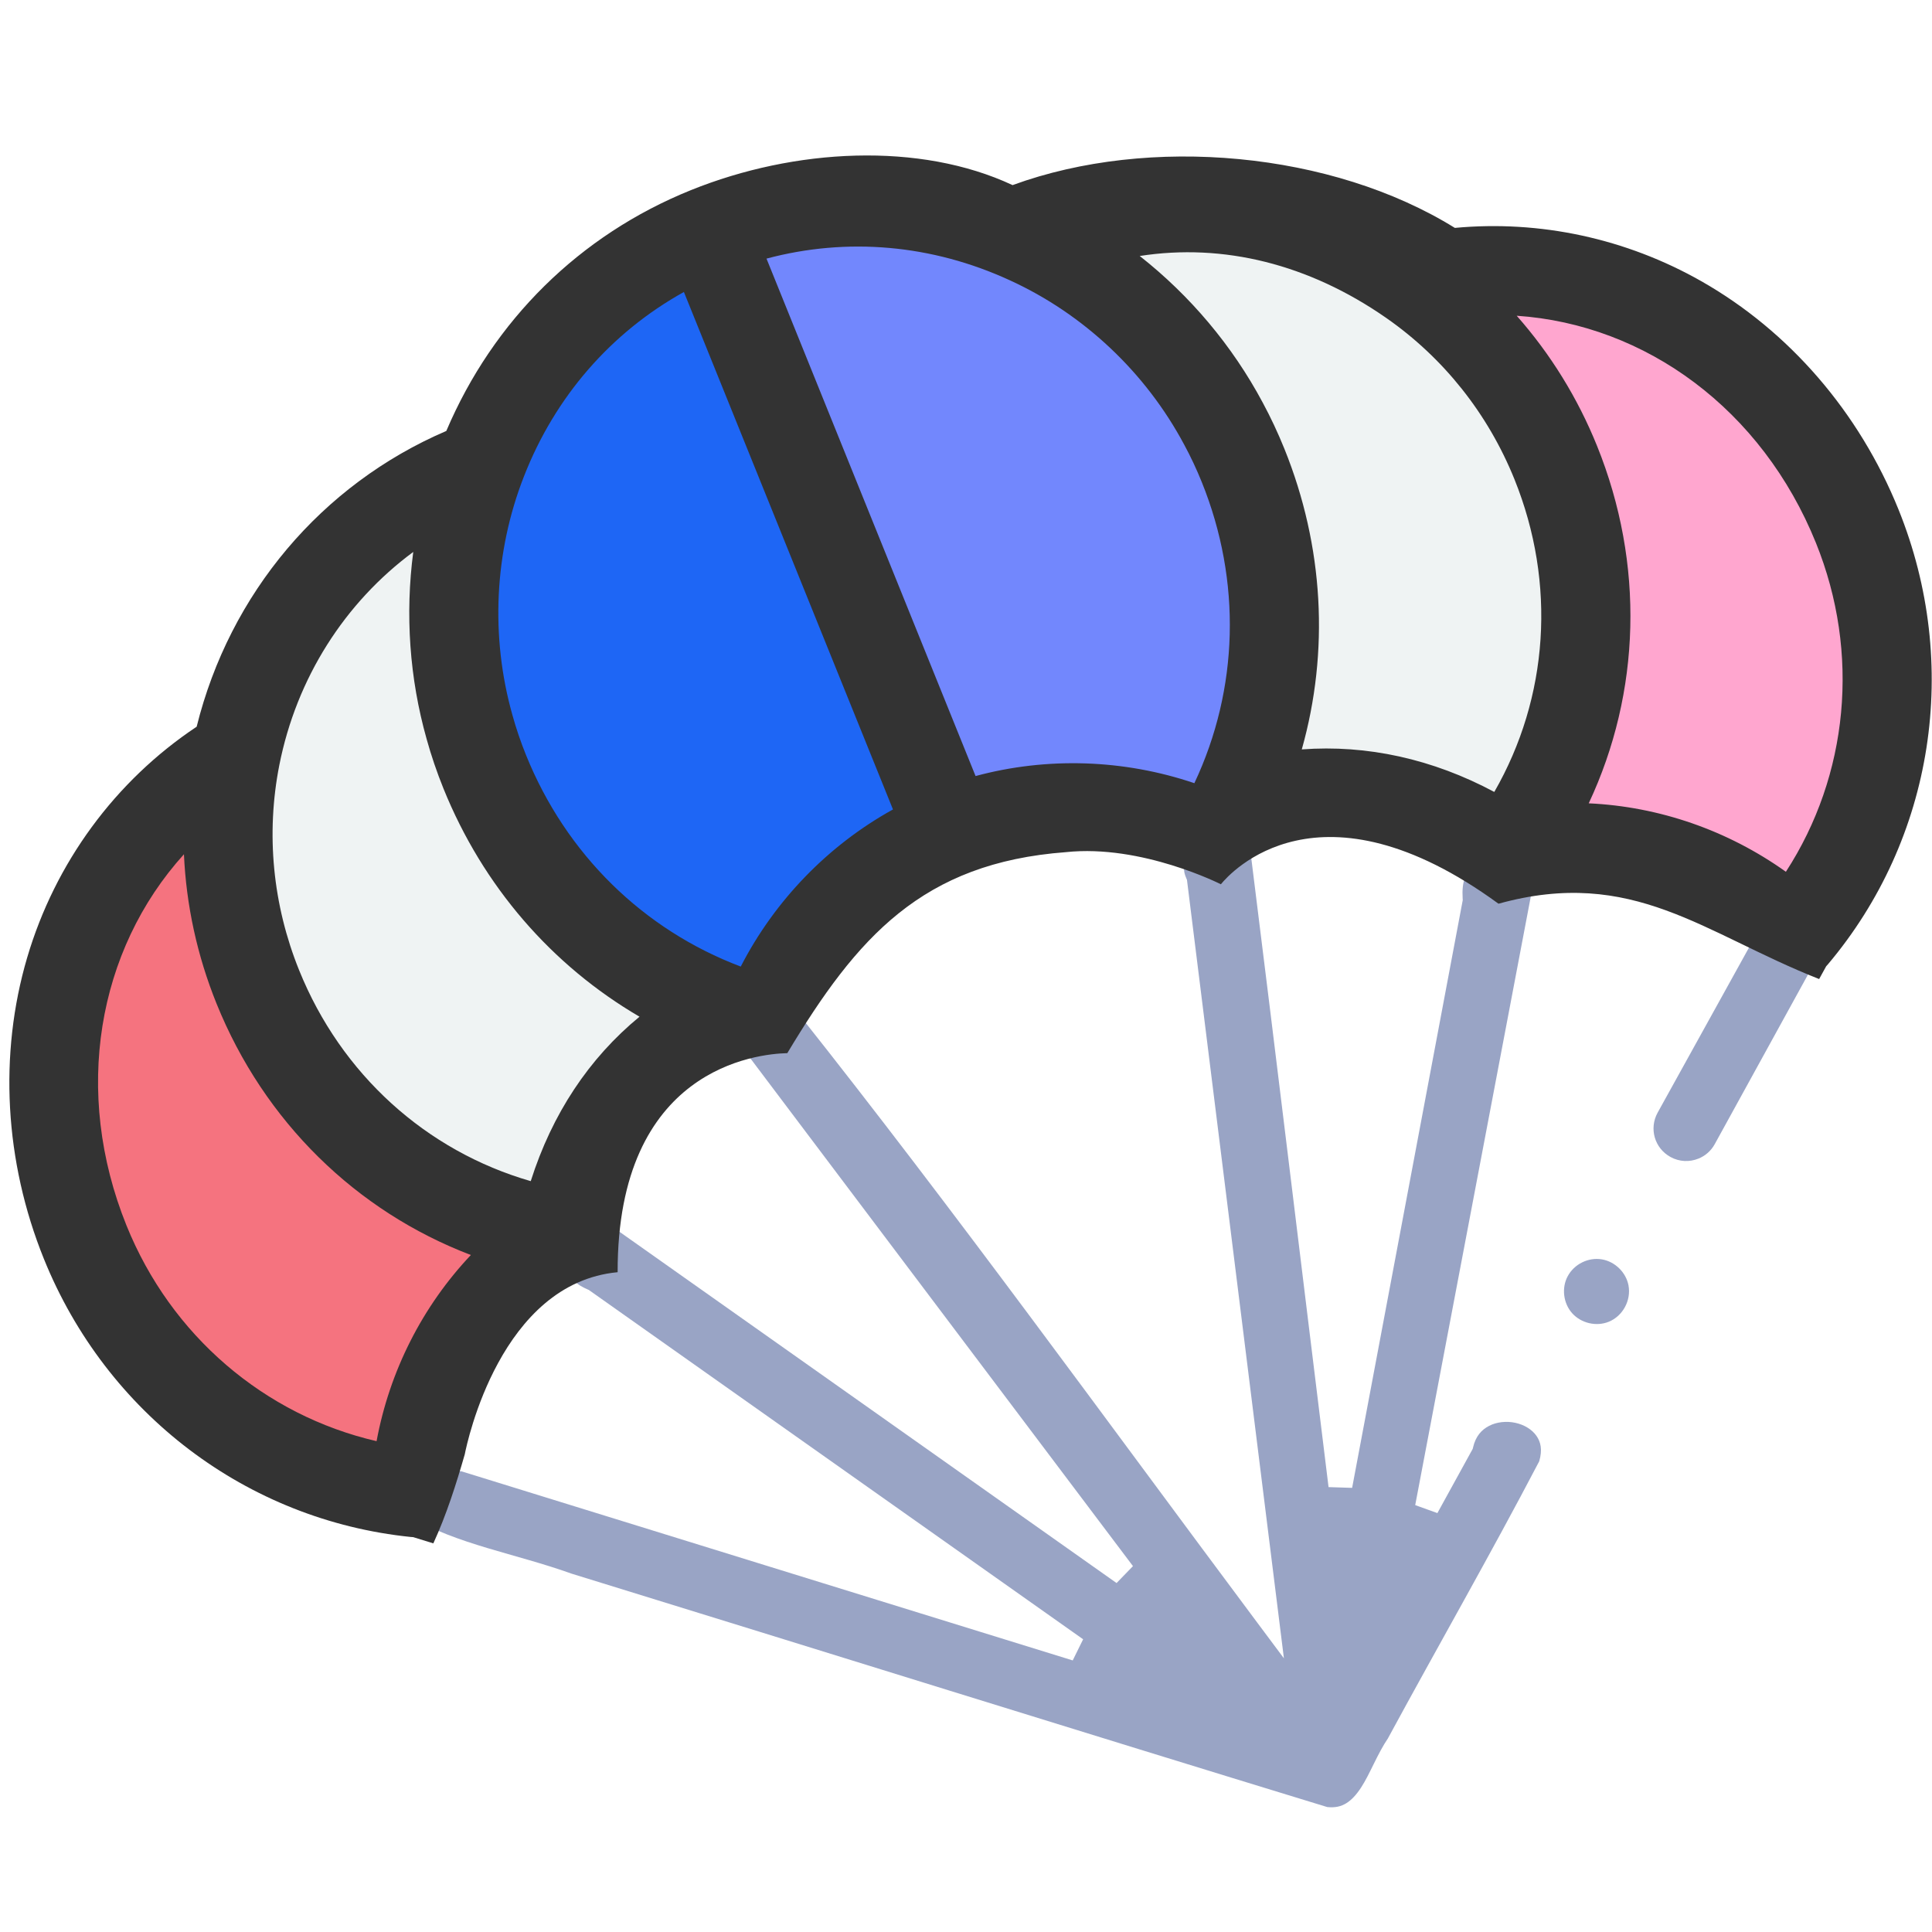
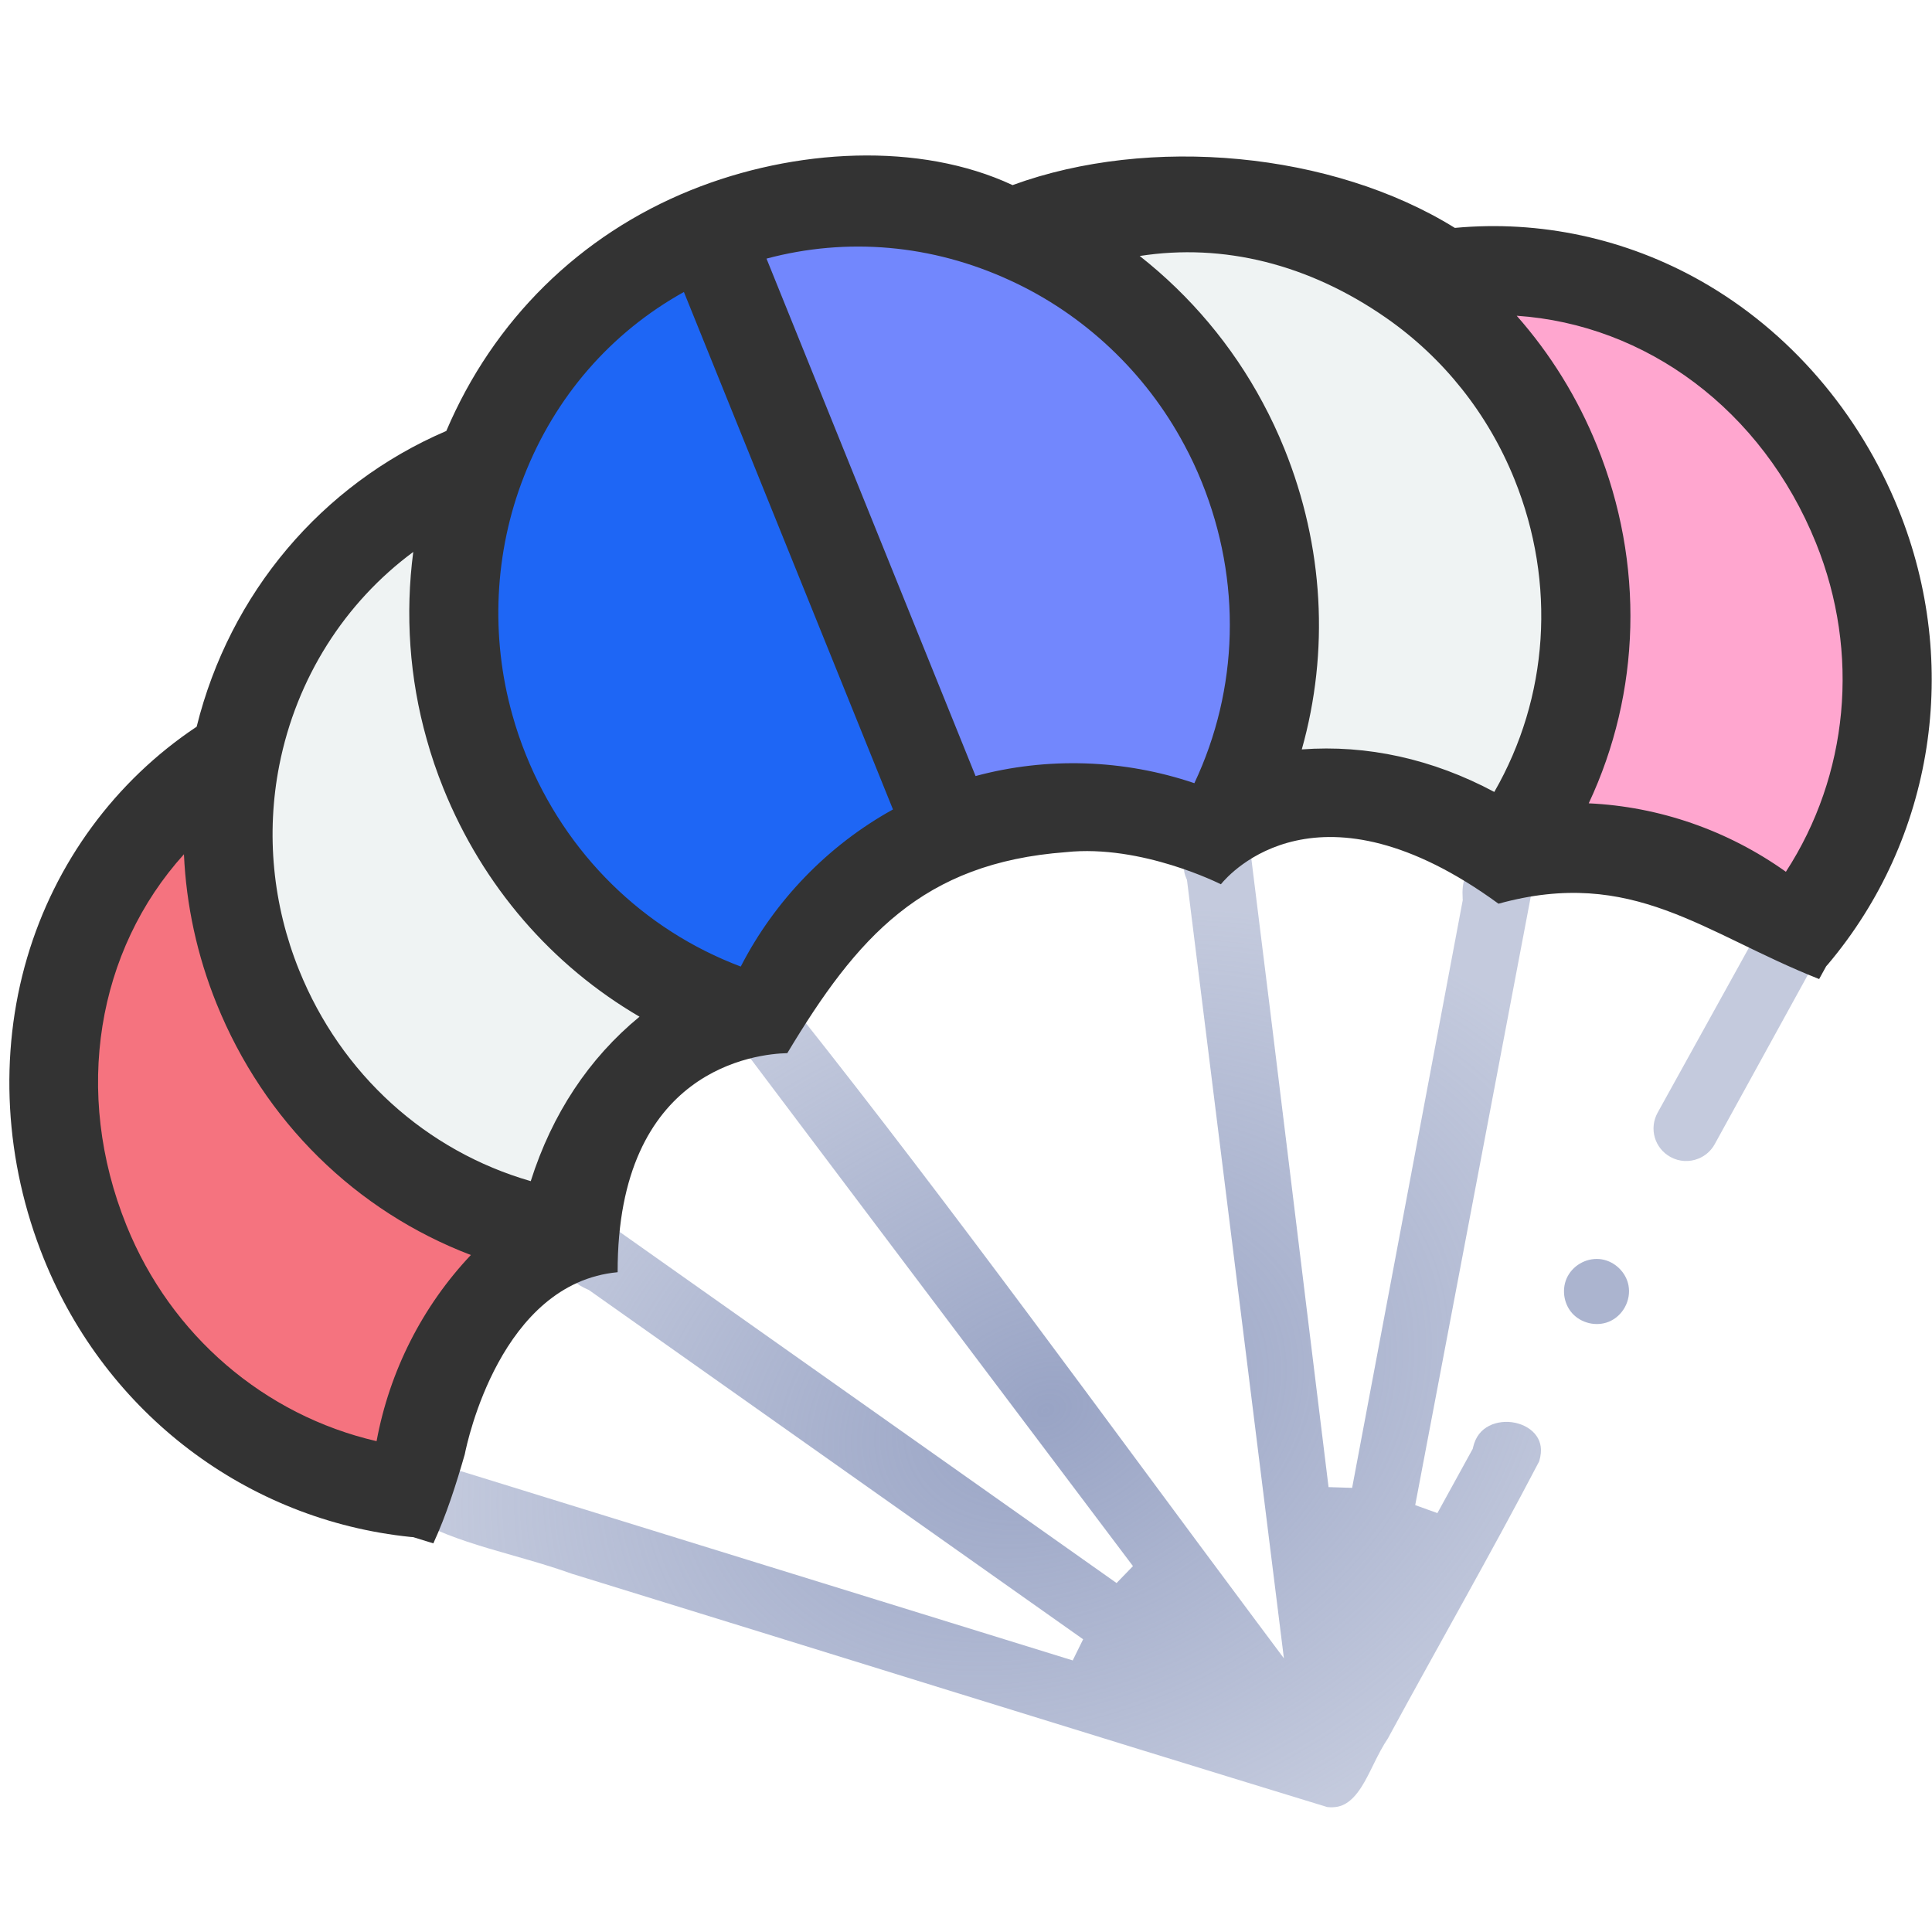
<svg xmlns="http://www.w3.org/2000/svg" xmlns:xlink="http://www.w3.org/1999/xlink" height="512pt" viewBox="0 0 512 512" width="512pt" version="1.1" id="svg11">
  <defs id="defs11">
+     <linearGradient id="linearGradient12">
+       <stop style="stop-color:#99a4c5;stop-opacity:1;" offset="0" id="stop12" />
+       <stop style="stop-color:#99a4c5;stop-opacity:0.579;" offset="1" id="stop13" />
+     </linearGradient>
    <linearGradient id="linearGradient26">
      <stop style="stop-color:#404040;stop-opacity:1;" offset="0.578" id="stop26" />
      <stop style="stop-color:#b6b6b6;stop-opacity:1;" offset="0.615" id="stop27" />
    </linearGradient>
    <linearGradient xlink:href="#linearGradient26" id="linearGradient27" x1="255.998" y1="5.876" x2="255.998" y2="508.839" gradientUnits="userSpaceOnUse" gradientTransform="matrix(0.9772054,-0.3948166,0.3948166,0.9772054,-81.64332,115.4585)" />
+     <radialGradient xlink:href="#linearGradient12" id="radialGradient13" cx="223.763" cy="354.773" fx="223.763" fy="354.773" r="162.067" gradientTransform="matrix(1,0,0,0.7403446,0,92.11866)" gradientUnits="userSpaceOnUse" />
  </defs>
  <path d="m 60.265,201.358 c -41.552,26.511 -57.194,79.558 -37.686,127.843 15.382,38.071 49.889,62.512 87.473,66.37 1.383,-27.374 15.61,-52.93 39.008,-67.874 0.036,-0.218 -2.104,0.467 -2.044,0.234" fill="#f5737f" id="path1" style="stroke-width:1.18" />
  <path d="m 400.724,225.426 c 0.208,0.12 -0.716,0.677 -0.534,0.808 27.212,-5.504 55.174,3.007 75.188,21.736 24.373,-28.89 32.196,-70.433 16.814,-108.504 C 472.684,91.18 424.612,63.875 376.302,73.671" fill="#ffa6cf" id="path2" style="stroke-width:1.18" />
  <g fill="#eff3f3" id="g7" transform="matrix(1.09447,-0.4421946,0.4421946,1.09447,-123.2887,98.8121)">
    <path d="m 186.941,98.727 c -30.57,0 -57.516,15.902 -73.316,40.07 -9.312,14.27 -14.758,31.398 -14.758,49.84 0,32.73 17.129,61.367 42.73,77.109 11.934,-17.996 29.504,-30.316 51.973,-32.117" id="path6" />
    <path d="m 318.152,233.605 c 22.57,1.723 40.25,14.07 52.254,32.141 25.598,-15.738 42.727,-44.379 42.727,-77.109 0,-18.441 -5.441,-35.57 -14.754,-49.84 C 382.578,114.633 357.637,98.73 327.062,98.73" id="path7" />
  </g>
  <path d="m 127.862,121.943 c -8.592,21.902 -10.225,46.711 -3.416,70.79 1.096,3.968 2.438,7.892 4.018,11.804 13.535,33.501 41.276,56.876 73.169,65.763 0.455,-0.129 0.904,-0.201 1.346,-0.3 0.729,-1.851 1.509,-3.688 2.363,-5.475 8.168,-17.449 21.924,-32.182 40.026,-41.266 2.071,-1.016 4.209,-1.989 6.385,-2.868 L 187.493,61.342 C 159.097,72.815 138.3,95.207 127.862,121.943 Z m 0,0" fill="#60a4ff" id="path8" style="fill:#1e66f5;fill-opacity:1;stroke-width:1.18" />
  <path d="M 324.235,112.277 C 312.428,90.143 293.991,73.362 272.565,63.559 246.465,51.531 215.915,49.859 187.493,61.342 l 64.26,159.049 0.026,-0.01 c 2.3,-0.929 4.613,-1.754 6.942,-2.487 19.377,-5.979 39.547,-4.848 57.559,2.128 1.739,0.66 3.451,1.391 5.154,2.17 0.319,-0.208 0.639,-0.412 0.996,-0.587 16.802,-28.586 20.541,-64.74 6.997,-98.262 -1.541,-3.814 -3.28,-7.527 -5.192,-11.066 z m 0,0" fill="#9bc6ff" id="path9" style="fill:#7287fd;fill-opacity:1;stroke-width:1.18" />
  <path id="path29" style="fill:url(#linearGradient27);fill-rule:nonzero;stroke-width:1.18" d="m 442.502,241.138 c -2.263,-0.991 -4.413,-1.871 -6.408,-2.59 l -3.592,-0.4 c 3.392,0.758 6.734,1.758 10,2.99 z" />
  <g id="g29" transform="matrix(0.9772054,-0.3948166,0.3948166,0.9772054,-81.64332,115.4585)">
-     <path style="baseline-shift:baseline;display:inline;overflow:visible;opacity:1;vector-effect:none;fill:#99a4c5;fill-opacity:1;enable-background:accumulate;stop-color:#000000;stop-opacity:1" d="m 362.807,370.781 c 1.702,-0.128 3.44,0.256 4.926,1.18 l 0.002,0.002 c 2.822,1.752 4.365,5.303 3.709,8.557 -0.756,3.749 -4.211,6.609 -8.037,6.609 -3.376,0 -6.574,-2.266 -7.719,-5.445 -1.122,-3.128 -0.131,-6.869 2.408,-9.002 l 0.002,-0.002 0.002,-0.002 c 1.34,-1.129 3.005,-1.769 4.707,-1.896 z" id="path41" />
-     <path style="baseline-shift:baseline;display:inline;overflow:visible;opacity:1;vector-effect:none;fill:#99a4c5;fill-opacity:1;enable-background:accumulate;stop-color:#000000;stop-opacity:1" d="m 188.041,234.828 c 4.506,-0.345 11.754,1.545 15.412,3.908 18.064,61.275 33.365,123.399 49.646,185.293 l 2.885,10.965 2.916,-10.957 c 15.9,-59.748 31.799,-119.498 47.699,-179.246 l 0.111,-0.412 -0.01,-0.426 c -0.052,-2.303 0.609,-3.202 1.854,-4.021 1.245,-0.82 3.376,-1.306 5.762,-1.199 2.386,0.106 4.973,0.776 6.963,1.756 1.593,0.784 2.559,1.72 3.105,2.488 -13.827,52.099 -27.93,104.197 -41.865,156.309 l 5.424,2.395 c 26.985,-42.097 53.969,-84.196 80.953,-126.293 l 0.201,-0.312 0.117,-0.354 c 1.424,-4.253 3.158,-5.679 5.182,-6.076 1.907,-0.374 4.886,0.482 8.432,2.785 0.693,1.79 1.533,3.54 2.18,5.037 0.796,1.843 0.891,3.093 0.789,3.404 l -84.77,131.773 4.42,3.949 14.291,-11.652 0.234,-0.332 c 1.674,-2.361 3.624,-3.284 5.766,-3.482 2.141,-0.198 4.506,0.483 6.4,1.773 1.895,1.291 3.247,3.13 3.678,5.012 0.422,1.844 0.12,3.824 -1.752,6.197 -20.12,17.119 -40.98,33.515 -61.463,50.422 l 0.248,-0.184 c -4.121,2.742 -7.64,6.685 -11.09,9.076 -1.725,1.196 -3.359,1.98 -4.889,2.234 -1.485,0.247 -2.937,0.069 -4.795,-0.906 C 200.575,432.039 149.308,390.004 97.885,348.158 86.693,338.167 73.918,330.592 65.479,319.525 l -0.07,-0.092 -0.076,-0.086 c -3.362,-3.767 -3.738,-6.018 -3.617,-6.551 0.06,-0.267 0.132,-0.421 0.604,-0.744 0.471,-0.323 1.347,-0.685 2.504,-0.914 4.587,-0.907 13.144,0.632 17.062,2.814 41.554,33.88 83.11,67.76 124.664,101.641 l 4.418,-3.947 c -27.392,-42.583 -54.783,-85.167 -82.176,-127.75 l -0.17,-0.262 -0.219,-0.223 c -2.26,-2.29 -2.506,-3.614 -2.393,-4.393 0.113,-0.779 0.824,-1.822 2.504,-2.951 2.898,-1.948 7.848,-3.414 11.896,-4.422 27.883,43.346 55.767,86.691 83.65,130.037 l 5.42,-2.4 C 216.365,350.396 200.241,290.075 187.123,241.184 l -0.164,-0.607 -0.393,-0.49 c -1.191,-1.487 -1.782,-2.653 -1.984,-3.338 -0.202,-0.685 -0.101,-0.767 -0.074,-0.818 0.054,-0.102 1.145,-0.919 3.533,-1.102 z" id="path40" />
-     <path style="baseline-shift:baseline;display:inline;overflow:visible;opacity:1;vector-effect:none;fill:#99a4c5;fill-opacity:1;enable-background:accumulate;stop-color:#000000;stop-opacity:1" d="m 439.822,310.348 c 2.203,-0.097 4.538,0.022 6.359,0.418 1.822,0.395 2.964,1.11 3.271,1.527 0.02,0.028 0.391,2.058 -0.688,4.682 -1.079,2.624 -3.184,5.611 -5.867,7.713 l -0.023,0.018 -38.01,30.992 c -1.53,1.25 -3.348,1.844 -5.172,1.844 -2.387,0 -4.731,-1.013 -6.363,-3.016 -2.883,-3.539 -2.364,-8.652 1.176,-11.539 l 39.143,-31.738 c 0.203,-0.068 0.235,-0.095 0.549,-0.172 1.319,-0.322 3.422,-0.632 5.625,-0.729 z" id="path42" />
+     <path style="baseline-shift:baseline;display:inline;overflow:visible;opacity:1;vector-effect:none;fill:#99a4c5;fill-opacity:0.817;enable-background:accumulate;stop-color:#000000;stop-opacity:1" d="m 362.807,370.781 c 1.702,-0.128 3.44,0.256 4.926,1.18 l 0.002,0.002 c 2.822,1.752 4.365,5.303 3.709,8.557 -0.756,3.749 -4.211,6.609 -8.037,6.609 -3.376,0 -6.574,-2.266 -7.719,-5.445 -1.122,-3.128 -0.131,-6.869 2.408,-9.002 l 0.002,-0.002 0.002,-0.002 c 1.34,-1.129 3.005,-1.769 4.707,-1.896 z" id="path41" />
+     <path style="baseline-shift:baseline;display:inline;overflow:visible;opacity:1;vector-effect:none;fill:url(#radialGradient13);fill-opacity:1;enable-background:accumulate;stop-color:#000000;stop-opacity:1" d="m 188.041,234.828 c 4.506,-0.345 11.754,1.545 15.412,3.908 18.064,61.275 33.365,123.399 49.646,185.293 l 2.885,10.965 2.916,-10.957 c 15.9,-59.748 31.799,-119.498 47.699,-179.246 l 0.111,-0.412 -0.01,-0.426 c -0.052,-2.303 0.609,-3.202 1.854,-4.021 1.245,-0.82 3.376,-1.306 5.762,-1.199 2.386,0.106 4.973,0.776 6.963,1.756 1.593,0.784 2.559,1.72 3.105,2.488 -13.827,52.099 -27.93,104.197 -41.865,156.309 l 5.424,2.395 c 26.985,-42.097 53.969,-84.196 80.953,-126.293 l 0.201,-0.312 0.117,-0.354 c 1.424,-4.253 3.158,-5.679 5.182,-6.076 1.907,-0.374 4.886,0.482 8.432,2.785 0.693,1.79 1.533,3.54 2.18,5.037 0.796,1.843 0.891,3.093 0.789,3.404 l -84.77,131.773 4.42,3.949 14.291,-11.652 0.234,-0.332 c 1.674,-2.361 3.624,-3.284 5.766,-3.482 2.141,-0.198 4.506,0.483 6.4,1.773 1.895,1.291 3.247,3.13 3.678,5.012 0.422,1.844 0.12,3.824 -1.752,6.197 -20.12,17.119 -40.98,33.515 -61.463,50.422 l 0.248,-0.184 c -4.121,2.742 -7.64,6.685 -11.09,9.076 -1.725,1.196 -3.359,1.98 -4.889,2.234 -1.485,0.247 -2.937,0.069 -4.795,-0.906 C 200.575,432.039 149.308,390.004 97.885,348.158 86.693,338.167 73.918,330.592 65.479,319.525 l -0.07,-0.092 -0.076,-0.086 c -3.362,-3.767 -3.738,-6.018 -3.617,-6.551 0.06,-0.267 0.132,-0.421 0.604,-0.744 0.471,-0.323 1.347,-0.685 2.504,-0.914 4.587,-0.907 13.144,0.632 17.062,2.814 41.554,33.88 83.11,67.76 124.664,101.641 l 4.418,-3.947 c -27.392,-42.583 -54.783,-85.167 -82.176,-127.75 l -0.17,-0.262 -0.219,-0.223 c -2.26,-2.29 -2.506,-3.614 -2.393,-4.393 0.113,-0.779 0.824,-1.822 2.504,-2.951 2.898,-1.948 7.848,-3.414 11.896,-4.422 27.883,43.346 55.767,86.691 83.65,130.037 l 5.42,-2.4 C 216.365,350.396 200.241,290.075 187.123,241.184 l -0.164,-0.607 -0.393,-0.49 c -1.191,-1.487 -1.782,-2.653 -1.984,-3.338 -0.202,-0.685 -0.101,-0.767 -0.074,-0.818 0.054,-0.102 1.145,-0.919 3.533,-1.102 z" id="path40" />
+     <path style="baseline-shift:baseline;display:inline;overflow:visible;opacity:1;vector-effect:none;fill:#99a4c5;fill-opacity:0.58;enable-background:accumulate;stop-color:#000000;stop-opacity:1" d="m 439.822,310.348 c 2.203,-0.097 4.538,0.022 6.359,0.418 1.822,0.395 2.964,1.11 3.271,1.527 0.02,0.028 0.391,2.058 -0.688,4.682 -1.079,2.624 -3.184,5.611 -5.867,7.713 l -0.023,0.018 -38.01,30.992 c -1.53,1.25 -3.348,1.844 -5.172,1.844 -2.387,0 -4.731,-1.013 -6.363,-3.016 -2.883,-3.539 -2.364,-8.652 1.176,-11.539 l 39.143,-31.738 c 0.203,-0.068 0.235,-0.095 0.549,-0.172 1.319,-0.322 3.422,-0.632 5.625,-0.729 z" id="path42" />
  </g>
  <path id="path27" style="fill:#333333;fill-rule:nonzero;stroke-width:1.18" d="m 183.072,50.398 c -29.444,11.896 -52.327,34.479 -64.795,63.81 -33.084,14.197 -57.408,43.088 -66.161,78.378 -21.584,14.375 -37.495,36.02 -44.917,61.189 -7.568,25.68 -5.995,54.033 4.435,79.847 16.567,41.004 53.815,69.241 97.213,73.689 0.218,0.022 0.435,0.04 0.652,0.046 l 5.34,1.652 c 3.466,-7.534 6.094,-15.815 8.333,-23.614 0.633,-3.217 9.506,-45.343 40.508,-48.248 -0.104,-54.107 36.963,-57.869 44.963,-58.051 18.473,-30.764 35.764,-50.422 73.84,-53.268 20.085,-2.14 41.063,8.514 41.063,8.514 2.448,-3.014 26.055,-29.52 73.569,5.15 35.626,-9.849 54.336,7.877 84.977,19.965 l 1.863,-3.385 c 0.154,-0.162 0.3,-0.327 0.442,-0.493 28.129,-33.331 35.308,-79.518 18.736,-120.535 C 492.703,109.23 474.144,87.74 450.872,74.525 430.877,63.168 408.06,58.294 385.55,60.396 353.015,40.207 304.684,35.76 268.342,49.057 243.775,37.559 210.639,39.26 183.072,50.398 Z m -1.83,26.983 55.405,137.133 c -17.188,9.501 -31.336,24.114 -40.34,41.636 -25.828,-9.756 -46.292,-29.78 -56.899,-56.034 -1.418,-3.51 -2.625,-7.051 -3.604,-10.594 -5.882,-20.799 -4.799,-43.268 3.046,-63.266 l 0.008,-0.017 c 8.252,-21.143 23.089,-38.148 42.384,-48.858 z m 21.89,-8.844 c 21.347,-5.706 43.858,-3.766 64.521,5.759 19.571,8.952 35.967,24.414 46.166,43.538 l 0.033,0.055 c 1.693,3.131 3.251,6.455 4.633,9.876 10.595,26.225 9.796,54.825 -1.965,79.787 -18.712,-6.335 -39.009,-7.006 -57.984,-1.891 z m 98.903,-0.697 c 22.17,-3.447 44.798,2.132 65.316,16.406 15.221,10.605 26.974,25.39 33.992,42.76 11.153,27.605 9.051,57.852 -5.34,82.868 -16.326,-8.736 -33.758,-12.565 -51.015,-11.273 7.306,-25.923 5.858,-53.754 -4.616,-79.679 -1.707,-4.224 -3.636,-8.333 -5.733,-12.22 C 326.575,91.594 315.381,78.336 302.035,67.839 Z M 109.517,146.269 c -2.17,16.527 -1.005,33.492 3.552,49.609 1.201,4.339 2.696,8.742 4.449,13.082 10.468,25.908 28.737,46.913 51.961,60.476 -13.413,11.029 -23.172,25.76 -28.827,43.581 -27.715,-7.999 -50.226,-28.291 -61.376,-55.888 -7.015,-17.362 -8.833,-36.166 -5.254,-54.361 4.563,-23.084 17.341,-43.072 35.494,-56.498 z M 401.943,83.677 c 34.226,2.305 65.025,24.866 79.305,60.21 11.794,29.192 8.616,61.603 -7.97,87.142 -15.446,-11.016 -33.637,-17.282 -52.245,-18.139 13.797,-29.416 14.835,-63.45 2.198,-94.728 -5.149,-12.745 -12.354,-24.374 -21.288,-34.486 z M 48.746,226.388 c 0.602,13.478 3.494,26.845 8.642,39.585 12.639,31.282 37.029,55.041 67.398,66.617 -12.796,13.54 -21.534,30.687 -24.99,49.335 -29.68,-6.857 -54.48,-27.964 -66.27,-57.147 -14.276,-35.335 -7.79,-72.951 15.221,-98.391 z" />
</svg>
